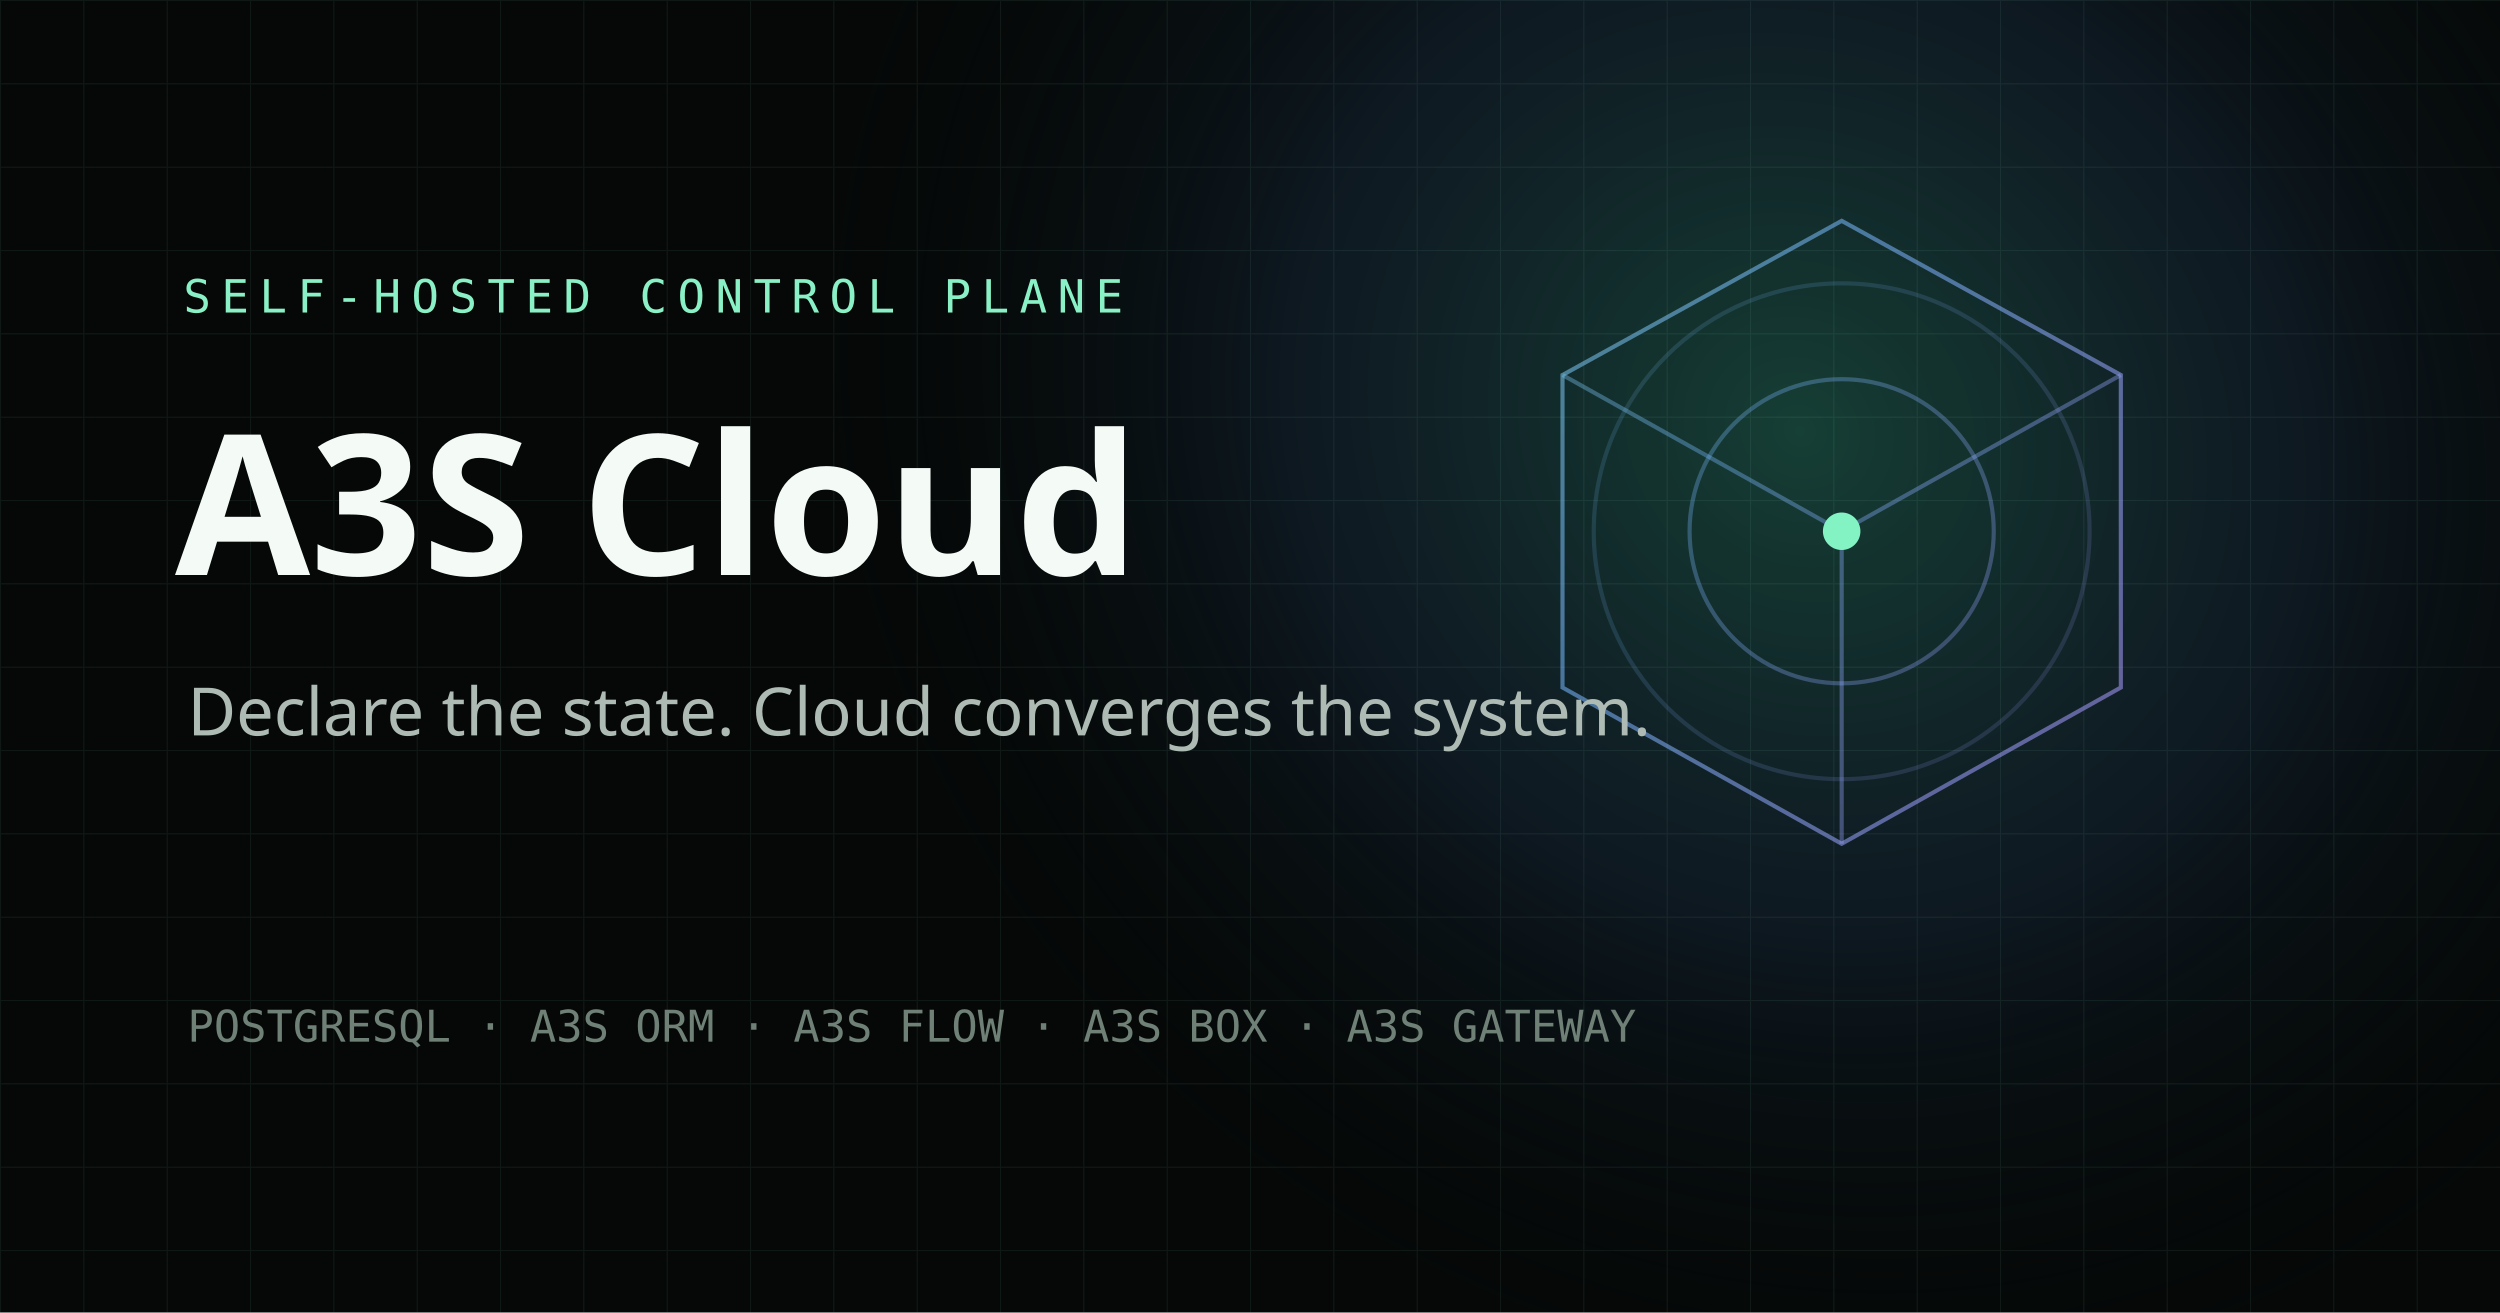
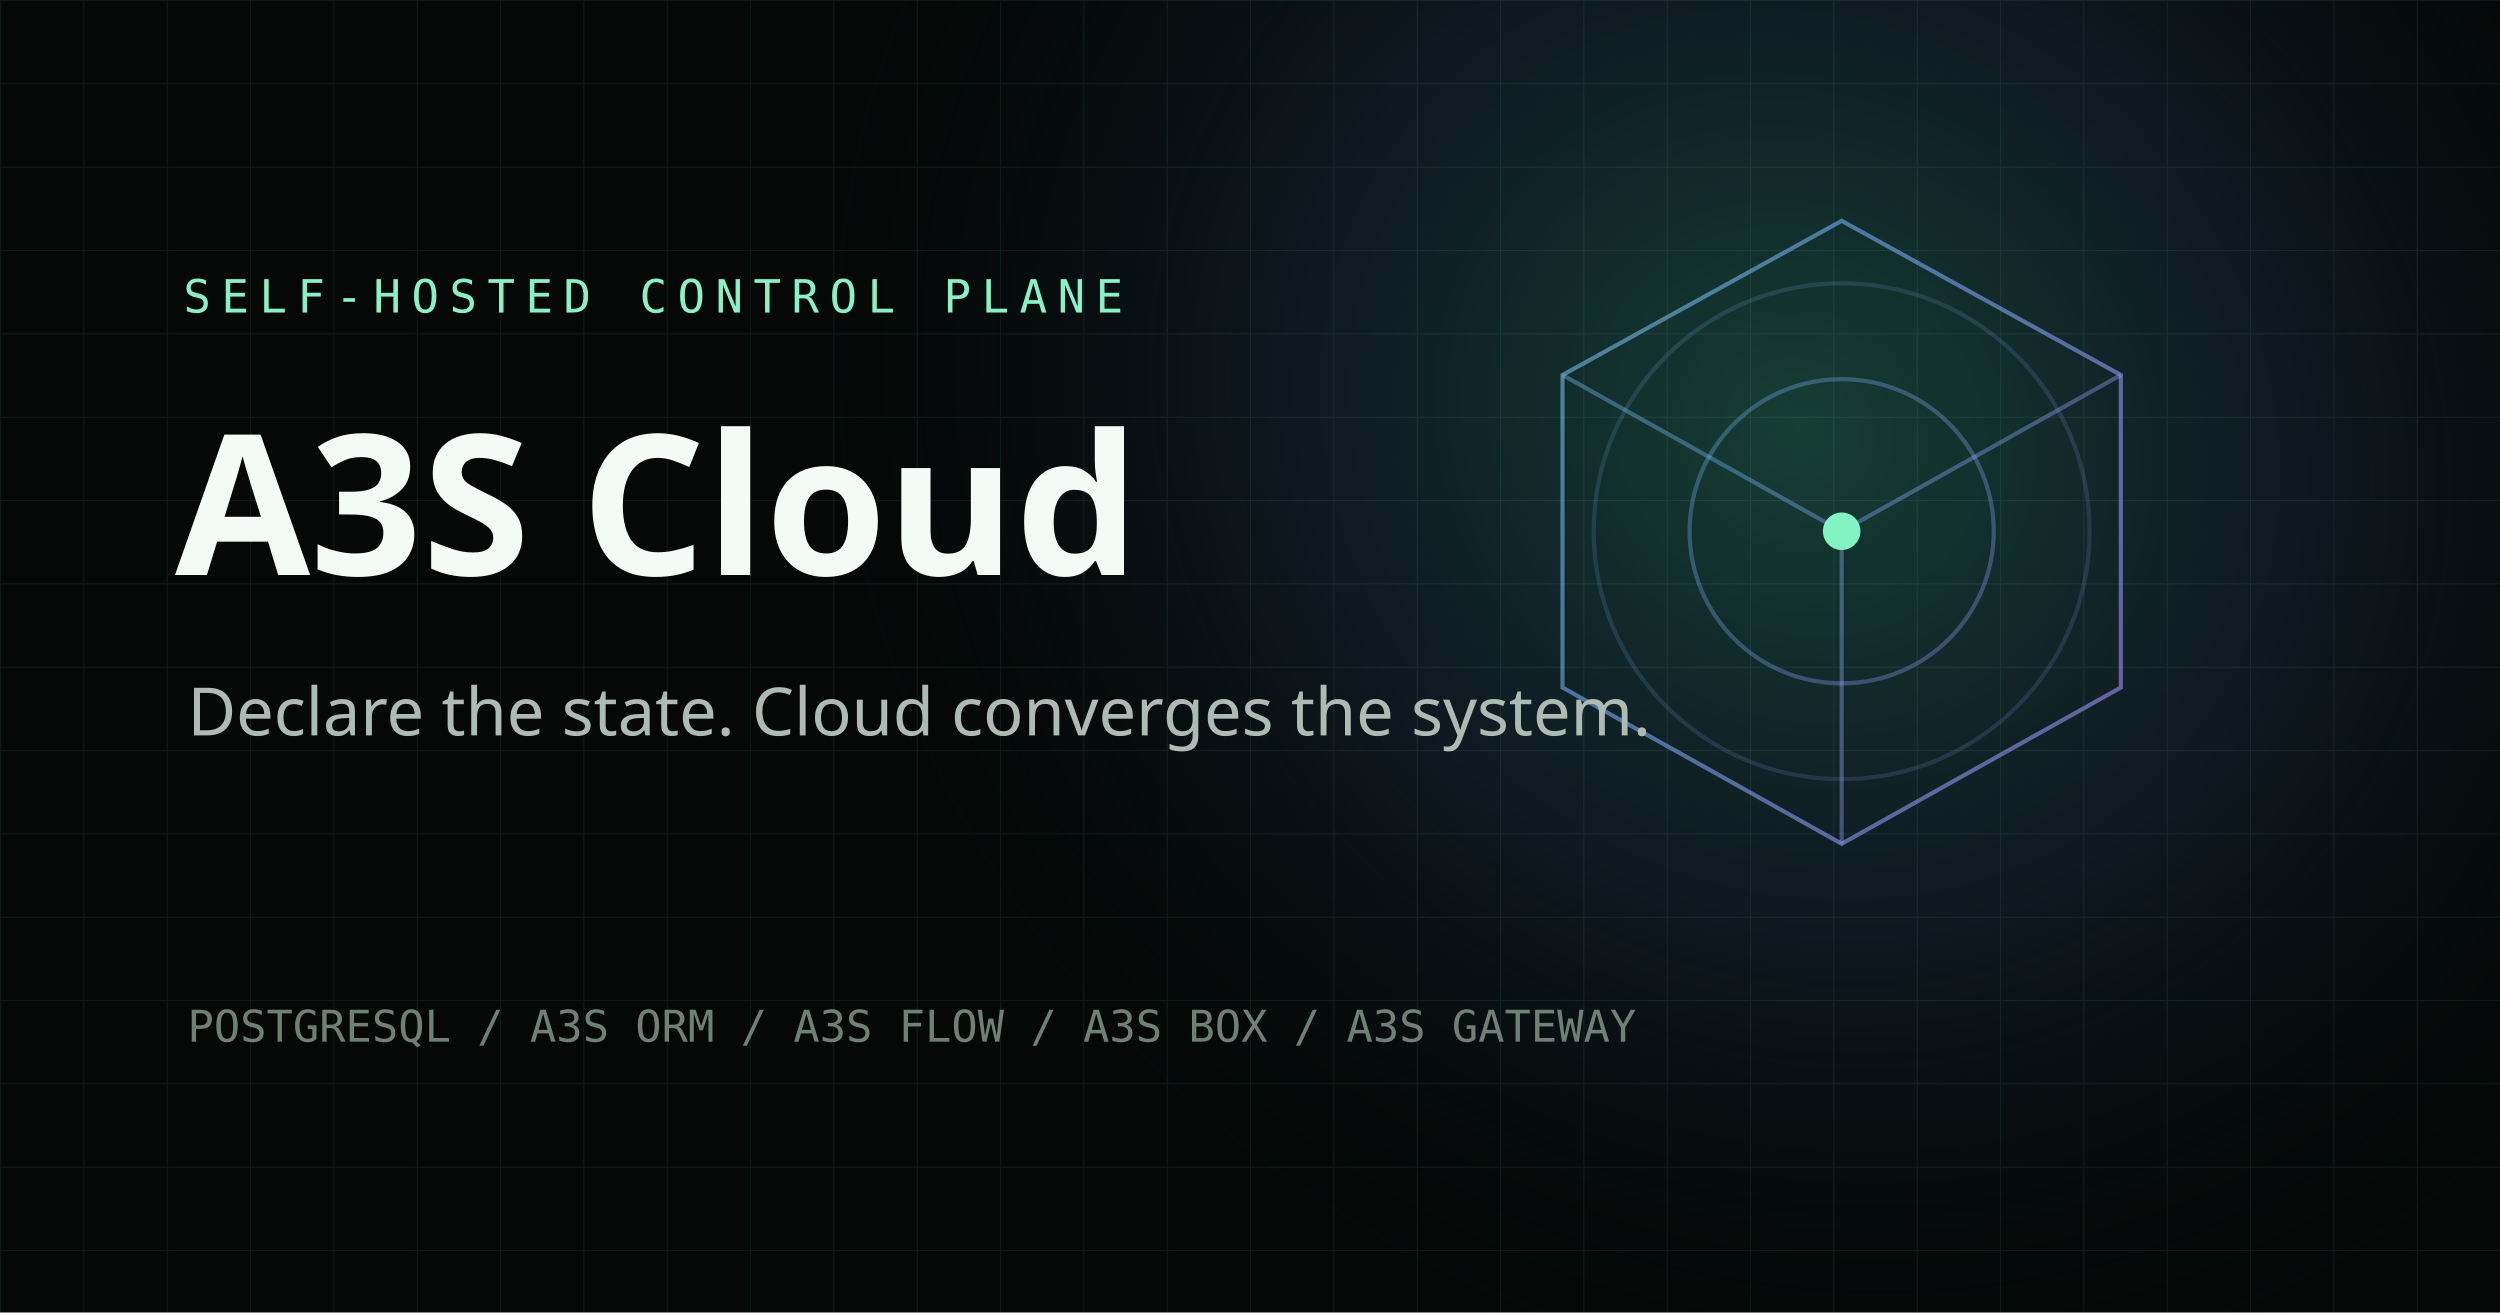
<svg xmlns="http://www.w3.org/2000/svg" width="1200" height="630" viewBox="0 0 1200 630">
  <defs>
    <radialGradient id="glow" cx="0" cy="0" r="1" gradientTransform="translate(866 206) rotate(128) scale(454 499)" gradientUnits="userSpaceOnUse">
      <stop stop-color="#163f35" />
      <stop offset=".5" stop-color="#101d28" stop-opacity=".8" />
      <stop offset="1" stop-color="#050807" stop-opacity="0" />
    </radialGradient>
    <linearGradient id="line" x1="460" y1="126" x2="1036" y2="500" gradientUnits="userSpaceOnUse">
      <stop stop-color="#84f3c3" />
      <stop offset=".52" stop-color="#79b8ff" />
      <stop offset="1" stop-color="#bf8cff" />
    </linearGradient>
    <pattern id="grid" width="40" height="40" patternUnits="userSpaceOnUse">
      <path d="M40 0H0v40" fill="none" stroke="#a6ffe0" stroke-opacity=".07" />
    </pattern>
  </defs>
  <rect width="1200" height="630" fill="#050807" />
  <rect width="1200" height="630" fill="url(#glow)" />
  <rect width="1200" height="630" fill="url(#grid)" />
  <g fill="none" stroke="url(#line)" stroke-width="2">
    <path d="M750 180 884 106l134 74v150l-134 75-134-75Z" opacity=".55" />
    <path d="m750 180 134 75 134-75M884 255v150" opacity=".38" />
    <circle cx="884" cy="255" r="73" opacity=".32" />
    <circle cx="884" cy="255" r="119" opacity=".16" />
  </g>
  <circle cx="884" cy="255" r="9" fill="#84f3c3" />
  <text x="88" y="150" fill="#89f1c5" font-family="ui-monospace, monospace" font-size="22" letter-spacing="5">SELF-HOSTED CONTROL PLANE</text>
  <text x="84" y="276" fill="#f4faf6" font-family="ui-sans-serif, system-ui" font-size="94" font-weight="700">A3S Cloud</text>
  <text x="90" y="353" fill="#aebbb4" font-family="ui-sans-serif, system-ui" font-size="32">Declare the state. Cloud converges the system.</text>
-   <text x="90" y="500" fill="#6f8077" font-family="ui-monospace, monospace" font-size="21">POSTGRESQL · A3S ORM · A3S FLOW · A3S BOX · A3S GATEWAY</text>
+   <text x="90" y="500" fill="#6f8077" font-family="ui-monospace, monospace" font-size="21">POSTGRESQL / A3S ORM / A3S FLOW / A3S BOX / A3S GATEWAY</text>
</svg>
